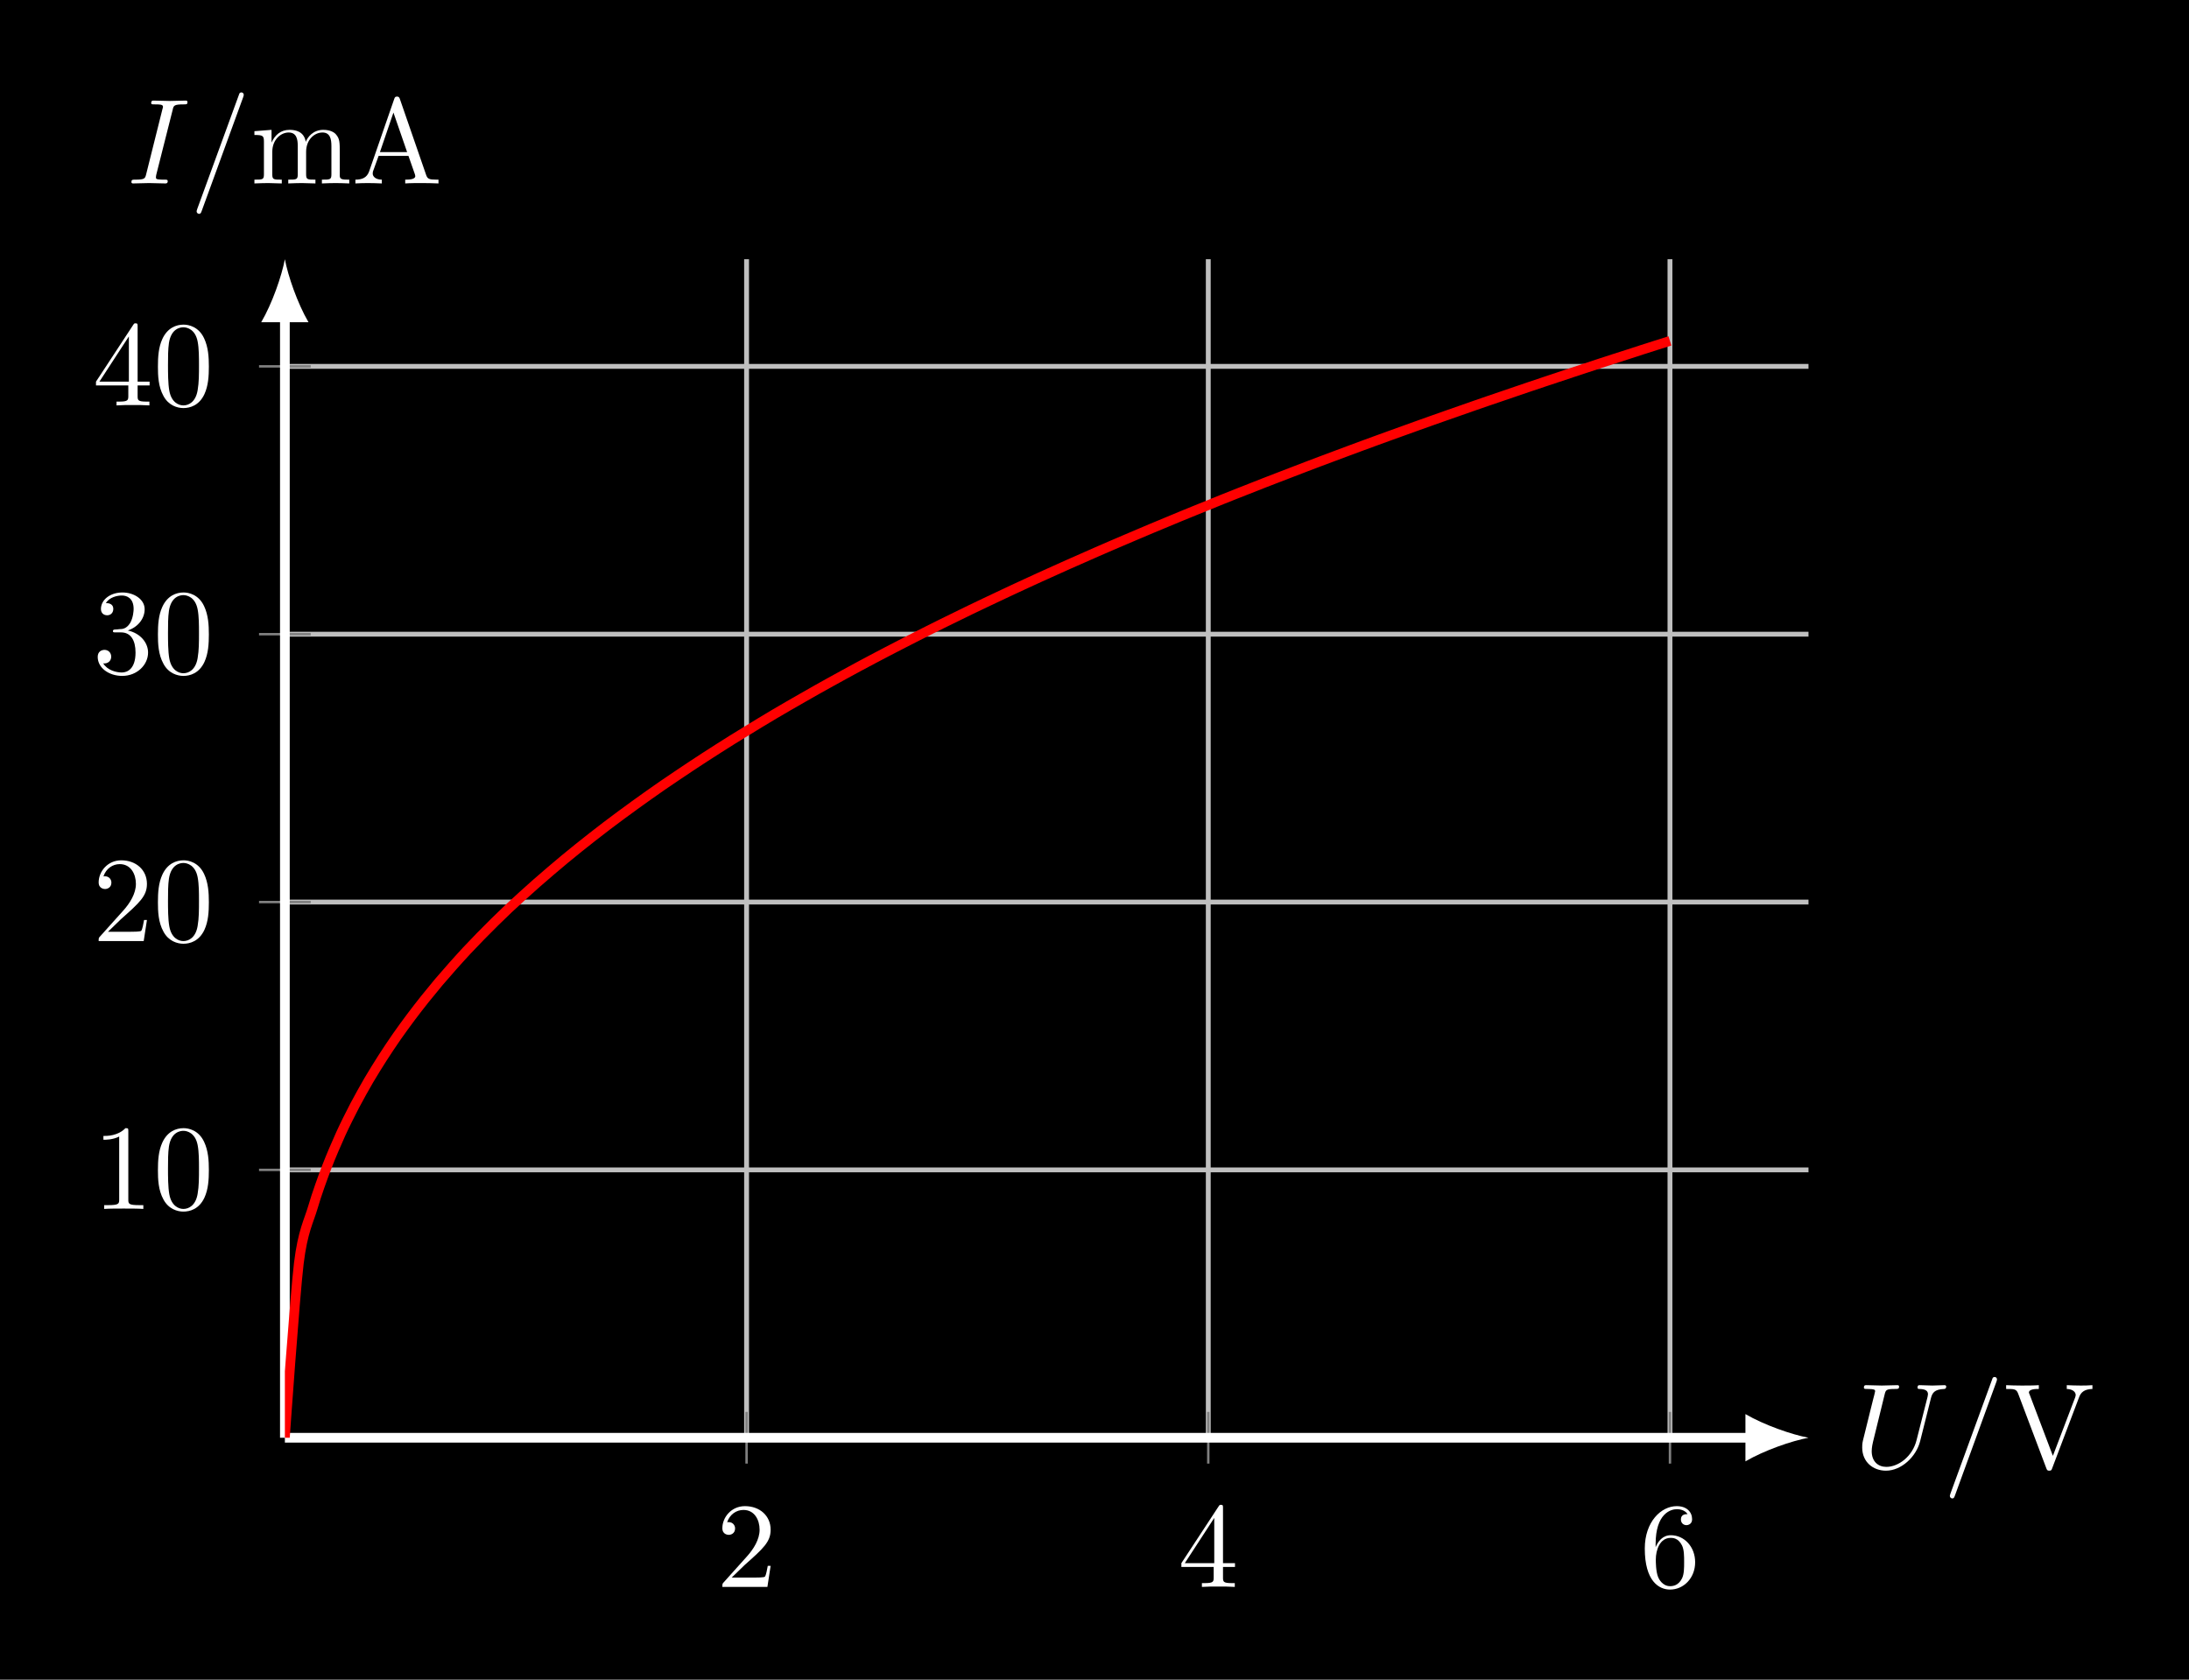
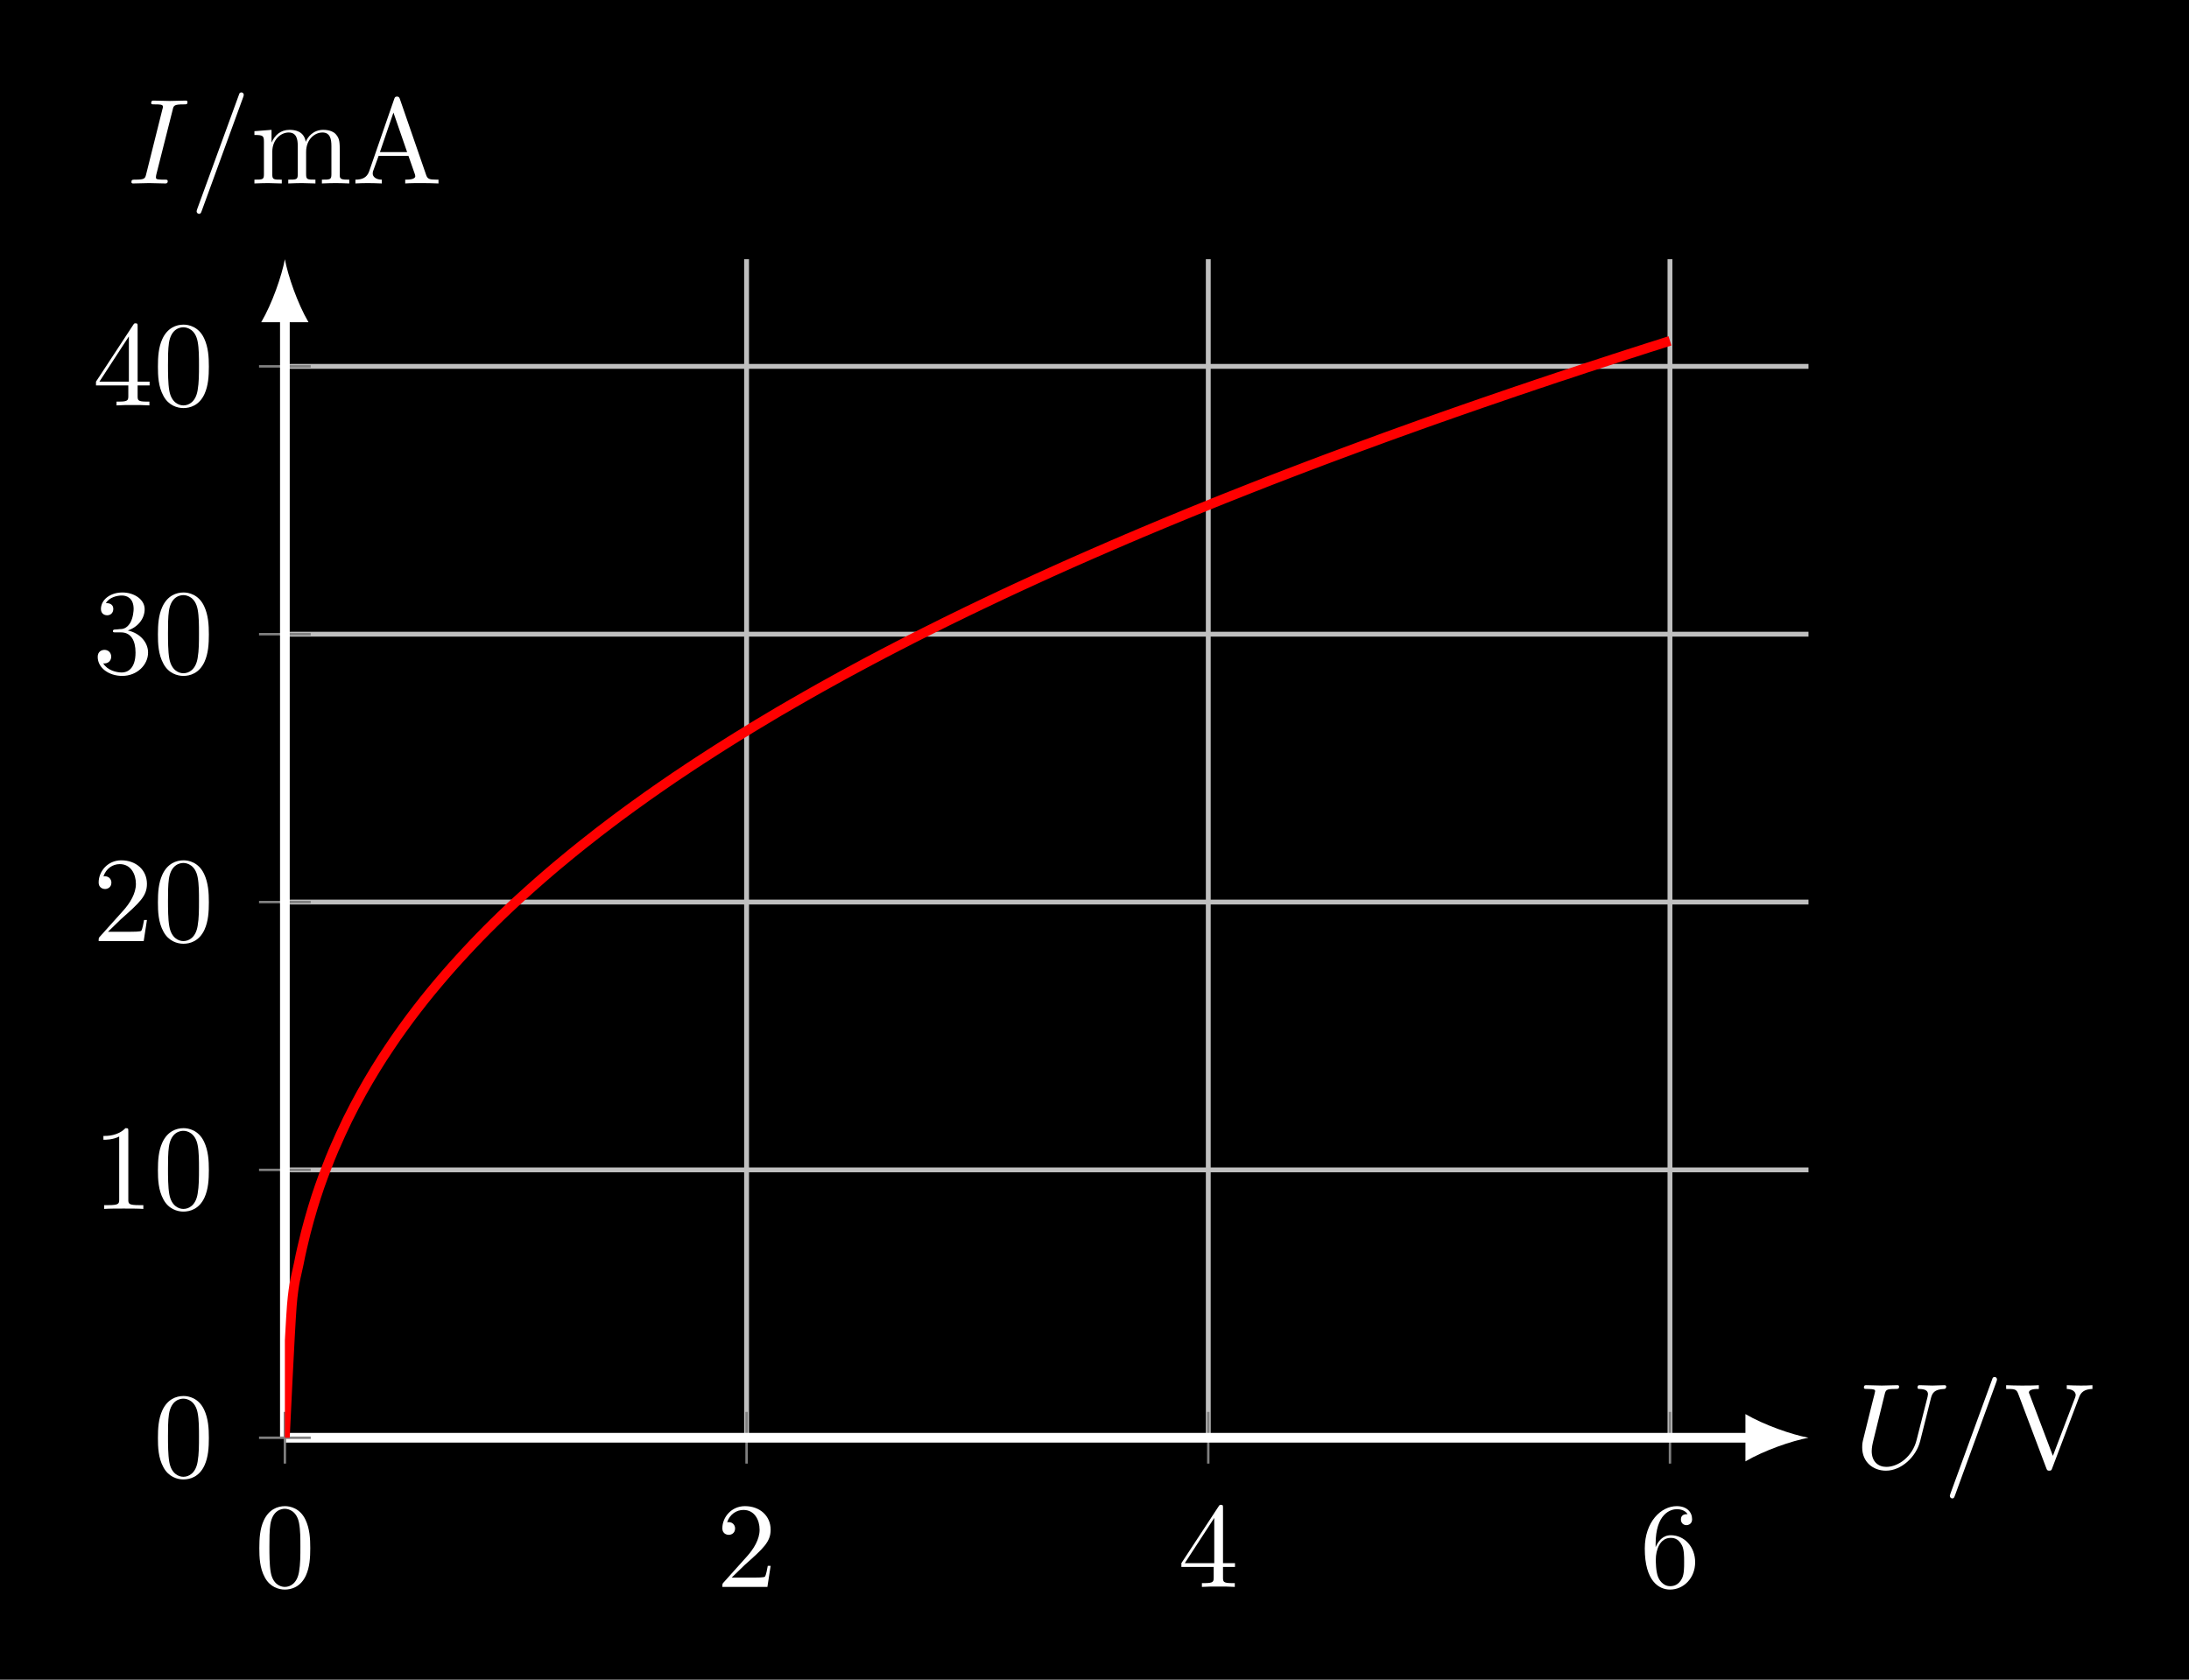
<svg xmlns="http://www.w3.org/2000/svg" xmlns:xlink="http://www.w3.org/1999/xlink" width="179.943pt" height="138.081pt" viewBox="0 0 179.943 138.081" version="1.1">
  <defs>
    <g>
      <symbol overflow="visible" id="glyph0-0">
        <path style="stroke:none;" d="" />
      </symbol>
      <symbol overflow="visible" id="glyph0-1">
        <path style="stroke:none;" d="M 1.266 -0.766 L 2.328 -1.797 C 3.875 -3.172 4.469 -3.703 4.469 -4.703 C 4.469 -5.844 3.578 -6.641 2.359 -6.641 C 1.234 -6.641 0.5 -5.719 0.5 -4.828 C 0.5 -4.281 1 -4.281 1.031 -4.281 C 1.203 -4.281 1.547 -4.391 1.547 -4.812 C 1.547 -5.062 1.359 -5.328 1.016 -5.328 C 0.938 -5.328 0.922 -5.328 0.891 -5.312 C 1.109 -5.969 1.656 -6.328 2.234 -6.328 C 3.141 -6.328 3.562 -5.516 3.562 -4.703 C 3.562 -3.906 3.078 -3.125 2.516 -2.5 L 0.609 -0.375 C 0.5 -0.266 0.5 -0.234 0.5 0 L 4.203 0 L 4.469 -1.734 L 4.234 -1.734 C 4.172 -1.438 4.109 -1 4 -0.844 C 3.938 -0.766 3.281 -0.766 3.062 -0.766 Z M 1.266 -0.766 " />
      </symbol>
      <symbol overflow="visible" id="glyph0-2">
        <path style="stroke:none;" d="M 2.938 -1.641 L 2.938 -0.781 C 2.938 -0.422 2.906 -0.312 2.172 -0.312 L 1.969 -0.312 L 1.969 0 C 2.375 -0.031 2.891 -0.031 3.312 -0.031 C 3.734 -0.031 4.25 -0.031 4.672 0 L 4.672 -0.312 L 4.453 -0.312 C 3.719 -0.312 3.703 -0.422 3.703 -0.781 L 3.703 -1.641 L 4.688 -1.641 L 4.688 -1.953 L 3.703 -1.953 L 3.703 -6.484 C 3.703 -6.688 3.703 -6.75 3.531 -6.75 C 3.453 -6.75 3.422 -6.75 3.344 -6.625 L 0.281 -1.953 L 0.281 -1.641 Z M 2.984 -1.953 L 0.562 -1.953 L 2.984 -5.672 Z M 2.984 -1.953 " />
      </symbol>
      <symbol overflow="visible" id="glyph0-3">
        <path style="stroke:none;" d="M 1.312 -3.266 L 1.312 -3.516 C 1.312 -6.031 2.547 -6.391 3.062 -6.391 C 3.297 -6.391 3.719 -6.328 3.938 -5.984 C 3.781 -5.984 3.391 -5.984 3.391 -5.547 C 3.391 -5.234 3.625 -5.078 3.844 -5.078 C 4 -5.078 4.312 -5.172 4.312 -5.562 C 4.312 -6.156 3.875 -6.641 3.047 -6.641 C 1.766 -6.641 0.422 -5.359 0.422 -3.156 C 0.422 -0.484 1.578 0.219 2.5 0.219 C 3.609 0.219 4.562 -0.719 4.562 -2.031 C 4.562 -3.297 3.672 -4.25 2.562 -4.25 C 1.891 -4.25 1.516 -3.75 1.312 -3.266 Z M 2.5 -0.062 C 1.875 -0.062 1.578 -0.656 1.516 -0.812 C 1.328 -1.281 1.328 -2.078 1.328 -2.25 C 1.328 -3.031 1.656 -4.031 2.547 -4.031 C 2.719 -4.031 3.172 -4.031 3.484 -3.406 C 3.656 -3.047 3.656 -2.531 3.656 -2.047 C 3.656 -1.562 3.656 -1.062 3.484 -0.703 C 3.188 -0.109 2.734 -0.062 2.5 -0.062 Z M 2.5 -0.062 " />
      </symbol>
      <symbol overflow="visible" id="glyph0-4">
        <path style="stroke:none;" d="M 2.938 -6.375 C 2.938 -6.625 2.938 -6.641 2.703 -6.641 C 2.078 -6 1.203 -6 0.891 -6 L 0.891 -5.688 C 1.094 -5.688 1.672 -5.688 2.188 -5.953 L 2.188 -0.781 C 2.188 -0.422 2.156 -0.312 1.266 -0.312 L 0.953 -0.312 L 0.953 0 C 1.297 -0.031 2.156 -0.031 2.562 -0.031 C 2.953 -0.031 3.828 -0.031 4.172 0 L 4.172 -0.312 L 3.859 -0.312 C 2.953 -0.312 2.938 -0.422 2.938 -0.781 Z M 2.938 -6.375 " />
      </symbol>
      <symbol overflow="visible" id="glyph0-5">
        <path style="stroke:none;" d="M 4.578 -3.188 C 4.578 -3.984 4.531 -4.781 4.188 -5.516 C 3.734 -6.484 2.906 -6.641 2.5 -6.641 C 1.891 -6.641 1.172 -6.375 0.75 -5.453 C 0.438 -4.766 0.391 -3.984 0.391 -3.188 C 0.391 -2.438 0.422 -1.547 0.844 -0.781 C 1.266 0.016 2 0.219 2.484 0.219 C 3.016 0.219 3.781 0.016 4.219 -0.938 C 4.531 -1.625 4.578 -2.406 4.578 -3.188 Z M 2.484 0 C 2.094 0 1.5 -0.25 1.328 -1.203 C 1.219 -1.797 1.219 -2.719 1.219 -3.312 C 1.219 -3.953 1.219 -4.609 1.297 -5.141 C 1.484 -6.328 2.234 -6.422 2.484 -6.422 C 2.812 -6.422 3.469 -6.234 3.656 -5.25 C 3.766 -4.688 3.766 -3.938 3.766 -3.312 C 3.766 -2.562 3.766 -1.891 3.656 -1.25 C 3.5 -0.297 2.938 0 2.484 0 Z M 2.484 0 " />
      </symbol>
      <symbol overflow="visible" id="glyph0-6">
        <path style="stroke:none;" d="M 2.891 -3.516 C 3.703 -3.781 4.281 -4.469 4.281 -5.266 C 4.281 -6.078 3.406 -6.641 2.453 -6.641 C 1.453 -6.641 0.688 -6.047 0.688 -5.281 C 0.688 -4.953 0.906 -4.766 1.203 -4.766 C 1.5 -4.766 1.703 -4.984 1.703 -5.281 C 1.703 -5.766 1.234 -5.766 1.094 -5.766 C 1.391 -6.266 2.047 -6.391 2.406 -6.391 C 2.828 -6.391 3.375 -6.172 3.375 -5.281 C 3.375 -5.156 3.344 -4.578 3.094 -4.141 C 2.797 -3.656 2.453 -3.625 2.203 -3.625 C 2.125 -3.609 1.891 -3.594 1.812 -3.594 C 1.734 -3.578 1.672 -3.562 1.672 -3.469 C 1.672 -3.359 1.734 -3.359 1.906 -3.359 L 2.344 -3.359 C 3.156 -3.359 3.531 -2.688 3.531 -1.703 C 3.531 -0.344 2.844 -0.062 2.406 -0.062 C 1.969 -0.062 1.219 -0.234 0.875 -0.812 C 1.219 -0.766 1.531 -0.984 1.531 -1.359 C 1.531 -1.719 1.266 -1.922 0.984 -1.922 C 0.734 -1.922 0.422 -1.781 0.422 -1.344 C 0.422 -0.438 1.344 0.219 2.438 0.219 C 3.656 0.219 4.562 -0.688 4.562 -1.703 C 4.562 -2.516 3.922 -3.297 2.891 -3.516 Z M 2.891 -3.516 " />
      </symbol>
      <symbol overflow="visible" id="glyph0-7">
        <path style="stroke:none;" d="M 6.188 -5.828 C 6.328 -6.203 6.594 -6.484 7.281 -6.5 L 7.281 -6.812 C 6.969 -6.781 6.562 -6.781 6.312 -6.781 C 6.016 -6.781 5.438 -6.797 5.172 -6.812 L 5.172 -6.5 C 5.688 -6.484 5.906 -6.234 5.906 -6 C 5.906 -5.922 5.875 -5.859 5.859 -5.797 L 4.031 -1 L 2.125 -6.031 C 2.062 -6.172 2.062 -6.188 2.062 -6.203 C 2.062 -6.5 2.625 -6.5 2.875 -6.5 L 2.875 -6.812 C 2.516 -6.781 1.828 -6.781 1.453 -6.781 C 0.984 -6.781 0.547 -6.797 0.188 -6.812 L 0.188 -6.5 C 0.844 -6.5 1.031 -6.5 1.172 -6.125 L 3.484 0 C 3.547 0.188 3.594 0.219 3.734 0.219 C 3.891 0.219 3.922 0.172 3.969 0.031 Z M 6.188 -5.828 " />
      </symbol>
      <symbol overflow="visible" id="glyph0-8">
        <path style="stroke:none;" d="M 1.094 -3.422 L 1.094 -0.75 C 1.094 -0.312 0.984 -0.312 0.312 -0.312 L 0.312 0 C 0.672 -0.016 1.172 -0.031 1.453 -0.031 C 1.703 -0.031 2.219 -0.016 2.562 0 L 2.562 -0.312 C 1.891 -0.312 1.781 -0.312 1.781 -0.75 L 1.781 -2.594 C 1.781 -3.625 2.5 -4.188 3.125 -4.188 C 3.766 -4.188 3.875 -3.656 3.875 -3.078 L 3.875 -0.75 C 3.875 -0.312 3.766 -0.312 3.094 -0.312 L 3.094 0 C 3.438 -0.016 3.953 -0.031 4.219 -0.031 C 4.469 -0.031 5 -0.016 5.328 0 L 5.328 -0.312 C 4.672 -0.312 4.562 -0.312 4.562 -0.75 L 4.562 -2.594 C 4.562 -3.625 5.266 -4.188 5.906 -4.188 C 6.531 -4.188 6.641 -3.656 6.641 -3.078 L 6.641 -0.75 C 6.641 -0.312 6.531 -0.312 5.859 -0.312 L 5.859 0 C 6.203 -0.016 6.719 -0.031 6.984 -0.031 C 7.25 -0.031 7.766 -0.016 8.109 0 L 8.109 -0.312 C 7.594 -0.312 7.344 -0.312 7.328 -0.609 L 7.328 -2.516 C 7.328 -3.375 7.328 -3.672 7.016 -4.031 C 6.875 -4.203 6.547 -4.406 5.969 -4.406 C 5.141 -4.406 4.688 -3.812 4.531 -3.422 C 4.391 -4.297 3.656 -4.406 3.203 -4.406 C 2.469 -4.406 2 -3.984 1.719 -3.359 L 1.719 -4.406 L 0.312 -4.297 L 0.312 -3.984 C 1.016 -3.984 1.094 -3.922 1.094 -3.422 Z M 1.094 -3.422 " />
      </symbol>
      <symbol overflow="visible" id="glyph0-9">
        <path style="stroke:none;" d="M 3.969 -6.938 C 3.922 -7.062 3.891 -7.141 3.734 -7.141 C 3.578 -7.141 3.547 -7.078 3.5 -6.938 L 1.438 -0.984 C 1.25 -0.469 0.859 -0.312 0.312 -0.312 L 0.312 0 C 0.547 -0.016 0.984 -0.031 1.328 -0.031 C 1.641 -0.031 2.156 -0.016 2.484 0 L 2.484 -0.312 C 1.984 -0.312 1.734 -0.562 1.734 -0.812 C 1.734 -0.844 1.75 -0.953 1.75 -0.969 L 2.219 -2.266 L 4.672 -2.266 L 5.203 -0.75 C 5.219 -0.703 5.234 -0.641 5.234 -0.609 C 5.234 -0.312 4.672 -0.312 4.406 -0.312 L 4.406 0 C 4.766 -0.031 5.469 -0.031 5.844 -0.031 C 6.266 -0.031 6.734 -0.016 7.141 0 L 7.141 -0.312 L 6.969 -0.312 C 6.375 -0.312 6.234 -0.375 6.125 -0.703 Z M 3.438 -5.828 L 4.562 -2.578 L 2.328 -2.578 Z M 3.438 -5.828 " />
      </symbol>
      <symbol overflow="visible" id="glyph1-0">
        <path style="stroke:none;" d="" />
      </symbol>
      <symbol overflow="visible" id="glyph1-1">
        <path style="stroke:none;" d="M 6.328 -5.766 C 6.438 -6.172 6.609 -6.469 7.406 -6.5 C 7.453 -6.5 7.578 -6.516 7.578 -6.703 C 7.578 -6.703 7.578 -6.812 7.453 -6.812 C 7.125 -6.812 6.766 -6.781 6.438 -6.781 C 6.094 -6.781 5.719 -6.812 5.391 -6.812 C 5.328 -6.812 5.219 -6.812 5.219 -6.609 C 5.219 -6.5 5.312 -6.5 5.391 -6.5 C 5.969 -6.484 6.078 -6.281 6.078 -6.062 C 6.078 -6.031 6.047 -5.875 6.047 -5.859 L 5.141 -2.297 C 4.812 -0.953 3.656 -0.094 2.656 -0.094 C 1.984 -0.094 1.453 -0.531 1.453 -1.391 C 1.453 -1.406 1.453 -1.719 1.562 -2.156 L 2.516 -6.047 C 2.609 -6.406 2.625 -6.5 3.359 -6.5 C 3.625 -6.5 3.703 -6.5 3.703 -6.703 C 3.703 -6.812 3.594 -6.812 3.562 -6.812 C 3.281 -6.812 2.562 -6.781 2.281 -6.781 C 2 -6.781 1.281 -6.812 1 -6.812 C 0.922 -6.812 0.812 -6.812 0.812 -6.609 C 0.812 -6.5 0.891 -6.5 1.094 -6.5 C 1.109 -6.5 1.297 -6.5 1.469 -6.484 C 1.641 -6.453 1.734 -6.453 1.734 -6.312 C 1.734 -6.266 1.625 -5.844 1.562 -5.609 L 1.344 -4.734 C 1.25 -4.344 0.781 -2.469 0.734 -2.266 C 0.672 -2 0.672 -1.844 0.672 -1.688 C 0.672 -0.484 1.578 0.219 2.625 0.219 C 3.875 0.219 5.109 -0.906 5.438 -2.219 Z M 6.328 -5.766 " />
      </symbol>
      <symbol overflow="visible" id="glyph1-2">
        <path style="stroke:none;" d="M 4.375 -7.094 C 4.422 -7.234 4.422 -7.266 4.422 -7.281 C 4.422 -7.391 4.344 -7.484 4.234 -7.484 C 4.156 -7.484 4.094 -7.453 4.062 -7.391 L 0.594 2.109 C 0.547 2.25 0.547 2.281 0.547 2.297 C 0.547 2.406 0.641 2.5 0.75 2.5 C 0.875 2.5 0.906 2.422 0.969 2.25 Z M 4.375 -7.094 " />
      </symbol>
      <symbol overflow="visible" id="glyph1-3">
        <path style="stroke:none;" d="M 3.734 -6.047 C 3.812 -6.406 3.844 -6.5 4.641 -6.5 C 4.875 -6.5 4.953 -6.5 4.953 -6.688 C 4.953 -6.812 4.844 -6.812 4.812 -6.812 C 4.516 -6.812 3.781 -6.781 3.484 -6.781 C 3.188 -6.781 2.469 -6.812 2.156 -6.812 C 2.094 -6.812 1.969 -6.812 1.969 -6.609 C 1.969 -6.5 2.047 -6.5 2.25 -6.5 C 2.656 -6.5 2.938 -6.5 2.938 -6.312 C 2.938 -6.266 2.938 -6.234 2.906 -6.156 L 1.562 -0.781 C 1.469 -0.406 1.453 -0.312 0.656 -0.312 C 0.422 -0.312 0.344 -0.312 0.344 -0.109 C 0.344 0 0.453 0 0.484 0 C 0.781 0 1.5 -0.031 1.797 -0.031 C 2.094 -0.031 2.828 0 3.125 0 C 3.203 0 3.328 0 3.328 -0.188 C 3.328 -0.312 3.25 -0.312 3.031 -0.312 C 2.844 -0.312 2.797 -0.312 2.609 -0.328 C 2.391 -0.344 2.359 -0.391 2.359 -0.5 C 2.359 -0.578 2.375 -0.656 2.391 -0.734 Z M 3.734 -6.047 " />
      </symbol>
    </g>
    <clipPath id="clip1">
      <path d="M 0 0 L 179.941 0 L 179.941 138.082 L 0 138.082 Z M 0 0 " />
    </clipPath>
    <clipPath id="clip2">
      <path d="M 23.418 21.312 L 148.664 21.312 L 148.664 118.207 L 23.418 118.207 Z M 23.418 21.312 " />
    </clipPath>
  </defs>
  <g id="surface1">
    <g clip-path="url(#clip1)" clip-rule="nonzero">
      <path style=" stroke:none;fill-rule:nonzero;fill:rgb(0%,0%,0%);fill-opacity:1;" d="M 0 138.082 L 0 0 L 179.945 0 L 179.945 138.082 Z M 0 138.082 " />
      <path style=" stroke:none;fill-rule:nonzero;fill:rgb(0%,0%,0%);fill-opacity:1;" d="M 0 138.082 L 0 0 L 179.945 0 L 179.945 138.082 Z M 0 138.082 " />
    </g>
    <path style="fill:none;stroke-width:0.399;stroke-linecap:butt;stroke-linejoin:miter;stroke:rgb(75%,75%,75%);stroke-opacity:1;stroke-miterlimit:10;" d="M 37.954 -0.001 L 37.954 96.894 M 75.907 -0.001 L 75.907 96.894 M 113.86 -0.001 L 113.86 96.894 " transform="matrix(1,0,0,-1,23.417,118.206)" />
    <path style="fill:none;stroke-width:0.399;stroke-linecap:butt;stroke-linejoin:miter;stroke:rgb(75%,75%,75%);stroke-opacity:1;stroke-miterlimit:10;" d="M 0.001 22.022 L 125.247 22.022 M 0.001 44.042 L 125.247 44.042 M 0.001 66.065 L 125.247 66.065 M 0.001 88.085 L 125.247 88.085 " transform="matrix(1,0,0,-1,23.417,118.206)" />
    <path style="fill:none;stroke-width:0.199;stroke-linecap:butt;stroke-linejoin:miter;stroke:rgb(50%,50%,50%);stroke-opacity:1;stroke-miterlimit:10;" d="M 37.954 -2.126 L 37.954 2.124 M 75.907 -2.126 L 75.907 2.124 M 113.86 -2.126 L 113.86 2.124 " transform="matrix(1,0,0,-1,23.417,118.206)" />
    <path style="fill:none;stroke-width:0.199;stroke-linecap:butt;stroke-linejoin:miter;stroke:rgb(50%,50%,50%);stroke-opacity:1;stroke-miterlimit:10;" d="M -2.124 22.022 L 2.126 22.022 M -2.124 44.042 L 2.126 44.042 M -2.124 66.065 L 2.126 66.065 M -2.124 88.085 L 2.126 88.085 " transform="matrix(1,0,0,-1,23.417,118.206)" />
    <path style="fill:none;stroke-width:0.797;stroke-linecap:butt;stroke-linejoin:miter;stroke:rgb(100%,100%,100%);stroke-opacity:1;stroke-miterlimit:10;" d="M 0.001 -0.001 L 120.583 -0.001 " transform="matrix(1,0,0,-1,23.417,118.206)" />
    <path style=" stroke:none;fill-rule:nonzero;fill:rgb(100%,100%,100%);fill-opacity:1;" d="M 148.664 118.207 C 147.281 117.945 145.035 117.168 143.48 116.262 L 143.48 120.148 C 145.035 119.242 147.281 118.465 148.664 118.207 " />
    <path style="fill:none;stroke-width:0.797;stroke-linecap:butt;stroke-linejoin:miter;stroke:rgb(100%,100%,100%);stroke-opacity:1;stroke-miterlimit:10;" d="M 0.001 -0.001 L 0.001 92.233 " transform="matrix(1,0,0,-1,23.417,118.206)" />
    <path style=" stroke:none;fill-rule:nonzero;fill:rgb(100%,100%,100%);fill-opacity:1;" d="M 23.418 21.312 C 23.156 22.691 22.383 24.938 21.473 26.492 L 25.359 26.492 C 24.453 24.938 23.676 22.691 23.418 21.312 " />
    <g style="fill:rgb(100%,100%,100%);fill-opacity:1;">
      <use xlink:href="#glyph0-1" x="58.88" y="130.471" />
    </g>
    <g style="fill:rgb(100%,100%,100%);fill-opacity:1;">
      <use xlink:href="#glyph0-2" x="96.832" y="130.471" />
    </g>
    <g style="fill:rgb(100%,100%,100%);fill-opacity:1;">
      <use xlink:href="#glyph0-3" x="134.785" y="130.471" />
    </g>
    <g style="fill:rgb(100%,100%,100%);fill-opacity:1;">
      <use xlink:href="#glyph0-4" x="7.61" y="99.395" />
      <use xlink:href="#glyph0-5" x="12.591" y="99.395" />
    </g>
    <g style="fill:rgb(100%,100%,100%);fill-opacity:1;">
      <use xlink:href="#glyph0-1" x="7.61" y="77.373" />
      <use xlink:href="#glyph0-5" x="12.591" y="77.373" />
    </g>
    <g style="fill:rgb(100%,100%,100%);fill-opacity:1;">
      <use xlink:href="#glyph0-6" x="7.61" y="55.352" />
      <use xlink:href="#glyph0-5" x="12.591" y="55.352" />
    </g>
    <g style="fill:rgb(100%,100%,100%);fill-opacity:1;">
      <use xlink:href="#glyph0-2" x="7.61" y="33.331" />
      <use xlink:href="#glyph0-5" x="12.591" y="33.331" />
    </g>
+     <path style="fill:none;stroke-width:0.199;stroke-linecap:butt;stroke-linejoin:miter;stroke:rgb(50%,50%,50%);stroke-opacity:1;stroke-miterlimit:10;" d="M 0.001 -2.126 L 0.001 2.124 " transform="matrix(1,0,0,-1,23.417,118.206)" />
+     <g style="fill:rgb(100%,100%,100%);fill-opacity:1;">
+       <use xlink:href="#glyph0-5" x="20.927" y="130.471" />
+     </g>
+     <path style="fill:none;stroke-width:0.199;stroke-linecap:butt;stroke-linejoin:miter;stroke:rgb(50%,50%,50%);stroke-opacity:1;stroke-miterlimit:10;" d="M -2.124 -0.001 L 2.126 -0.001 " transform="matrix(1,0,0,-1,23.417,118.206)" />
+     <g style="fill:rgb(100%,100%,100%);fill-opacity:1;">
+       <use xlink:href="#glyph0-5" x="12.591" y="121.416" />
+     </g>
    <g clip-path="url(#clip2)" clip-rule="nonzero">
-       <path style="fill:none;stroke-width:0.797;stroke-linecap:butt;stroke-linejoin:miter;stroke:rgb(100%,0%,0%);stroke-opacity:1;stroke-miterlimit:10;" d="M 0.001 -0.001 C 0.001 -0.001 0.829 11.726 1.149 14.351 C 1.47 16.979 1.981 17.839 2.302 18.94 C 2.618 20.038 3.13 21.433 3.45 22.272 C 3.771 23.112 4.282 24.292 4.599 24.991 C 4.919 25.694 5.431 26.714 5.751 27.327 C 6.071 27.936 6.583 28.847 6.899 29.393 C 7.22 29.94 7.731 30.761 8.052 31.261 C 8.368 31.757 8.88 32.519 9.2 32.979 C 9.521 33.436 10.032 34.144 10.353 34.569 C 10.669 34.995 11.181 35.651 11.501 36.054 C 11.821 36.452 12.333 37.077 12.649 37.456 C 12.97 37.831 13.481 38.421 13.802 38.78 C 14.118 39.14 14.634 39.702 14.95 40.046 C 15.271 40.386 15.782 40.921 16.103 41.249 C 16.419 41.573 16.931 42.089 17.251 42.401 C 17.571 42.714 18.083 43.21 18.399 43.511 C 18.72 43.811 19.231 44.28 19.552 44.573 C 19.872 44.862 20.384 45.319 20.7 45.601 C 21.02 45.882 21.532 46.327 21.853 46.597 C 22.169 46.87 22.681 47.3 23.001 47.565 C 23.321 47.827 23.833 48.245 24.153 48.503 C 24.47 48.757 24.981 49.163 25.302 49.413 C 25.622 49.663 26.134 50.058 26.45 50.3 C 26.77 50.542 27.282 50.925 27.603 51.163 C 27.923 51.397 28.435 51.772 28.751 52.003 C 29.071 52.237 29.583 52.601 29.903 52.827 C 30.22 53.054 30.731 53.409 31.052 53.632 C 31.372 53.851 31.884 54.198 32.204 54.413 C 32.52 54.632 33.032 54.972 33.353 55.183 C 33.673 55.394 34.185 55.729 34.501 55.936 C 34.821 56.144 35.333 56.472 35.653 56.675 C 35.97 56.878 36.481 57.202 36.802 57.401 C 37.122 57.601 37.634 57.913 37.954 58.108 C 38.27 58.304 38.782 58.62 39.103 58.811 C 39.423 59.003 39.935 59.308 40.251 59.499 C 40.571 59.686 41.083 59.983 41.403 60.171 C 41.724 60.354 42.235 60.651 42.552 60.831 C 42.872 61.015 43.384 61.308 43.704 61.487 C 44.02 61.667 44.532 61.952 44.853 62.128 C 45.173 62.308 45.685 62.585 46.005 62.761 C 46.321 62.933 46.833 63.214 47.153 63.386 C 47.474 63.554 47.985 63.831 48.302 63.999 C 48.622 64.167 49.134 64.436 49.454 64.604 C 49.77 64.769 50.286 65.034 50.603 65.198 C 50.923 65.362 51.435 65.624 51.755 65.788 C 52.071 65.948 52.583 66.21 52.903 66.37 C 53.224 66.53 53.735 66.784 54.052 66.944 C 54.372 67.101 54.884 67.351 55.204 67.507 C 55.524 67.663 56.036 67.913 56.353 68.069 C 56.673 68.222 57.185 68.468 57.505 68.62 C 57.821 68.772 58.333 69.015 58.653 69.163 C 58.974 69.315 59.485 69.558 59.806 69.706 C 60.122 69.854 60.634 70.089 60.954 70.237 C 61.274 70.382 61.786 70.62 62.103 70.765 C 62.423 70.909 62.935 71.14 63.255 71.284 C 63.575 71.429 64.087 71.659 64.403 71.8 C 64.724 71.94 65.235 72.167 65.556 72.308 C 65.872 72.448 66.384 72.675 66.704 72.815 C 67.024 72.956 67.536 73.179 67.856 73.315 C 68.173 73.452 68.685 73.671 69.005 73.808 C 69.325 73.944 69.837 74.159 70.153 74.296 C 70.474 74.429 70.985 74.647 71.306 74.784 C 71.622 74.917 72.134 75.128 72.454 75.261 C 72.774 75.394 73.286 75.608 73.606 75.741 C 73.923 75.87 74.435 76.081 74.755 76.21 C 75.075 76.339 75.587 76.546 75.903 76.675 C 76.224 76.804 76.735 77.015 77.056 77.144 C 77.376 77.272 77.888 77.472 78.204 77.601 C 78.524 77.726 79.036 77.929 79.356 78.054 C 79.673 78.183 80.185 78.382 80.505 78.507 C 80.825 78.628 81.337 78.827 81.657 78.952 C 81.974 79.077 82.485 79.272 82.806 79.394 C 83.126 79.519 83.638 79.714 83.954 79.835 C 84.274 79.956 84.786 80.151 85.106 80.272 C 85.423 80.394 85.938 80.585 86.255 80.702 C 86.575 80.823 87.087 81.011 87.407 81.132 C 87.724 81.249 88.235 81.44 88.556 81.558 C 88.876 81.675 89.388 81.862 89.704 81.979 C 90.024 82.097 90.536 82.28 90.856 82.397 C 91.177 82.515 91.688 82.698 92.005 82.811 C 92.325 82.929 92.837 83.108 93.157 83.226 C 93.474 83.339 93.985 83.522 94.306 83.636 C 94.626 83.749 95.138 83.929 95.458 84.042 C 95.774 84.155 96.286 84.335 96.606 84.444 C 96.927 84.558 97.438 84.733 97.755 84.847 C 98.075 84.956 98.587 85.136 98.907 85.245 C 99.228 85.354 99.739 85.53 100.056 85.636 C 100.376 85.745 100.888 85.921 101.208 86.03 C 101.524 86.14 102.036 86.311 102.356 86.421 C 102.677 86.526 103.188 86.702 103.509 86.808 C 103.825 86.913 104.337 87.085 104.657 87.19 C 104.978 87.3 105.489 87.468 105.806 87.573 C 106.126 87.679 106.638 87.847 106.958 87.952 C 107.274 88.058 107.786 88.226 108.106 88.331 C 108.427 88.436 108.938 88.604 109.259 88.706 C 109.575 88.811 110.087 88.972 110.407 89.073 C 110.728 89.179 111.239 89.343 111.556 89.448 C 111.876 89.55 112.388 89.714 112.708 89.815 C 113.028 89.917 113.856 90.179 113.856 90.179 " transform="matrix(1,0,0,-1,23.417,118.206)" />
+       <path style="fill:none;stroke-width:0.797;stroke-linecap:butt;stroke-linejoin:miter;stroke:rgb(100%,0%,0%);stroke-opacity:1;stroke-miterlimit:10;" d="M 0.001 -0.001 C 0.001 -0.001 0.415 8.866 0.571 10.854 C 0.731 12.843 0.985 13.491 1.145 14.319 C 1.302 15.151 1.56 16.21 1.716 16.847 C 1.876 17.483 2.13 18.374 2.29 18.905 C 2.446 19.433 2.7 20.206 2.86 20.667 C 3.021 21.128 3.274 21.815 3.435 22.229 C 3.591 22.643 3.845 23.268 4.005 23.643 C 4.165 24.018 4.419 24.593 4.579 24.936 C 4.735 25.284 4.989 25.823 5.149 26.147 C 5.31 26.468 5.563 26.964 5.72 27.268 C 5.88 27.573 6.134 28.046 6.294 28.331 C 6.454 28.616 6.708 29.058 6.864 29.331 C 7.024 29.601 7.278 30.026 7.438 30.288 C 7.599 30.546 7.853 30.952 8.009 31.198 C 8.169 31.444 8.423 31.835 8.583 32.069 C 8.739 32.308 8.997 32.679 9.153 32.909 C 9.313 33.136 9.567 33.499 9.728 33.718 C 9.884 33.94 10.142 34.284 10.298 34.499 C 10.458 34.71 10.712 35.046 10.872 35.253 C 11.028 35.456 11.286 35.784 11.442 35.983 C 11.603 36.183 11.856 36.499 12.017 36.694 C 12.173 36.886 12.431 37.19 12.587 37.378 C 12.747 37.569 13.001 37.866 13.161 38.05 C 13.317 38.233 13.571 38.522 13.731 38.702 C 13.892 38.882 14.146 39.163 14.306 39.339 C 14.462 39.515 14.716 39.792 14.876 39.96 C 15.036 40.132 15.29 40.405 15.45 40.573 C 15.606 40.741 15.86 41.007 16.02 41.167 C 16.181 41.331 16.435 41.589 16.591 41.749 C 16.751 41.909 17.005 42.163 17.165 42.319 C 17.325 42.476 17.579 42.726 17.735 42.878 C 17.895 43.03 18.149 43.272 18.31 43.425 C 18.47 43.573 18.724 43.815 18.88 43.96 C 19.04 44.108 19.294 44.339 19.454 44.483 C 19.61 44.628 19.868 44.858 20.024 44.999 C 20.185 45.144 20.438 45.37 20.599 45.511 C 20.755 45.651 21.013 45.874 21.169 46.011 C 21.329 46.151 21.583 46.37 21.743 46.507 C 21.899 46.64 22.157 46.858 22.313 46.991 C 22.474 47.124 22.728 47.335 22.888 47.468 C 23.044 47.601 23.298 47.811 23.458 47.94 C 23.618 48.069 23.872 48.276 24.032 48.405 C 24.188 48.534 24.442 48.737 24.603 48.862 C 24.763 48.987 25.017 49.186 25.177 49.311 C 25.333 49.436 25.587 49.636 25.747 49.761 C 25.907 49.882 26.161 50.077 26.321 50.198 C 26.478 50.319 26.731 50.511 26.892 50.632 C 27.052 50.753 27.306 50.944 27.462 51.061 C 27.622 51.179 27.876 51.366 28.036 51.483 C 28.196 51.601 28.45 51.784 28.606 51.901 C 28.767 52.015 29.02 52.198 29.181 52.311 C 29.341 52.429 29.595 52.608 29.751 52.722 C 29.911 52.835 30.165 53.015 30.325 53.124 C 30.481 53.233 30.739 53.413 30.895 53.522 C 31.056 53.632 31.31 53.808 31.47 53.917 C 31.626 54.026 31.884 54.202 32.04 54.308 C 32.2 54.417 32.454 54.585 32.614 54.69 C 32.77 54.8 33.028 54.968 33.185 55.073 C 33.345 55.179 33.599 55.347 33.759 55.452 C 33.915 55.554 34.169 55.722 34.329 55.823 C 34.489 55.929 34.743 56.093 34.903 56.194 C 35.06 56.296 35.313 56.46 35.474 56.561 C 35.634 56.663 35.888 56.823 36.048 56.925 C 36.204 57.026 36.458 57.186 36.618 57.284 C 36.778 57.382 37.032 57.542 37.188 57.64 C 37.349 57.737 37.603 57.894 37.763 57.991 C 37.923 58.089 38.177 58.249 38.333 58.347 C 38.493 58.444 38.747 58.597 38.907 58.694 C 39.067 58.788 39.321 58.94 39.478 59.034 C 39.638 59.132 39.892 59.28 40.052 59.378 C 40.212 59.472 40.466 59.624 40.622 59.718 C 40.782 59.808 41.036 59.956 41.196 60.05 C 41.353 60.144 41.61 60.292 41.767 60.382 C 41.927 60.476 42.181 60.62 42.341 60.71 C 42.497 60.804 42.755 60.948 42.911 61.038 C 43.071 61.128 43.325 61.272 43.485 61.362 C 43.642 61.452 43.899 61.597 44.056 61.686 C 44.216 61.776 44.47 61.917 44.63 62.003 C 44.786 62.093 45.04 62.233 45.2 62.319 C 45.36 62.409 45.614 62.546 45.774 62.636 C 45.931 62.722 46.185 62.862 46.345 62.948 C 46.505 63.034 46.759 63.171 46.919 63.257 C 47.075 63.343 47.329 63.479 47.489 63.565 C 47.649 63.651 47.903 63.784 48.06 63.87 C 48.22 63.952 48.474 64.089 48.634 64.171 C 48.794 64.257 49.048 64.39 49.204 64.476 C 49.364 64.558 49.618 64.69 49.778 64.772 C 49.938 64.854 50.192 64.987 50.349 65.069 C 50.509 65.151 50.763 65.28 50.923 65.362 C 51.079 65.444 51.337 65.577 51.493 65.659 C 51.653 65.737 51.907 65.866 52.067 65.948 C 52.224 66.026 52.481 66.159 52.638 66.237 C 52.798 66.315 53.052 66.444 53.212 66.522 C 53.368 66.601 53.626 66.729 53.782 66.808 C 53.942 66.89 54.196 67.015 54.356 67.093 C 54.513 67.171 54.77 67.296 54.927 67.374 C 55.087 67.452 55.341 67.573 55.501 67.651 C 55.657 67.729 55.911 67.854 56.071 67.933 C 56.231 68.007 56.485 68.132 56.645 68.206 C 56.802 68.284 57.056 68.405 57.216 68.483 C 57.376 68.558 57.63 68.679 57.79 68.753 C 57.946 68.827 58.2 68.952 58.36 69.026 C 58.52 69.101 58.774 69.222 58.931 69.296 C 59.091 69.37 59.345 69.491 59.505 69.565 C 59.665 69.64 59.919 69.757 60.075 69.831 C 60.235 69.905 60.489 70.026 60.649 70.097 C 60.81 70.171 61.063 70.288 61.22 70.358 C 61.38 70.433 61.634 70.55 61.794 70.624 C 61.95 70.694 62.208 70.811 62.364 70.882 C 62.524 70.956 62.778 71.073 62.938 71.144 C 63.095 71.214 63.353 71.327 63.509 71.401 C 63.669 71.472 63.923 71.589 64.083 71.659 C 64.239 71.729 64.497 71.843 64.653 71.913 C 64.813 71.983 65.067 72.097 65.228 72.167 C 65.384 72.237 65.638 72.347 65.798 72.417 C 65.958 72.487 66.212 72.601 66.372 72.671 C 66.528 72.737 66.782 72.851 66.942 72.917 C 67.103 72.987 67.356 73.101 67.517 73.167 C 67.673 73.237 67.927 73.347 68.087 73.417 C 68.247 73.483 68.501 73.593 68.661 73.659 C 68.817 73.729 69.071 73.839 69.231 73.909 C 69.392 73.976 69.645 74.081 69.802 74.147 C 69.962 74.214 70.216 74.323 70.376 74.394 C 70.536 74.46 70.79 74.565 70.946 74.632 C 71.106 74.698 71.36 74.808 71.52 74.874 C 71.681 74.94 71.935 75.046 72.091 75.112 C 72.251 75.175 72.505 75.284 72.665 75.351 C 72.821 75.417 73.079 75.519 73.235 75.585 C 73.395 75.651 73.649 75.757 73.81 75.823 C 73.966 75.89 74.224 75.991 74.38 76.058 C 74.54 76.12 74.794 76.229 74.954 76.292 C 75.11 76.358 75.368 76.456 75.524 76.522 C 75.685 76.585 75.938 76.694 76.099 76.757 C 76.255 76.823 76.509 76.925 76.669 76.987 C 76.829 77.05 77.083 77.155 77.243 77.218 C 77.399 77.28 77.653 77.382 77.813 77.444 C 77.974 77.507 78.228 77.608 78.388 77.671 C 78.544 77.733 78.798 77.835 78.958 77.897 C 79.118 77.96 79.372 78.061 79.528 78.124 C 79.688 78.186 79.942 78.284 80.103 78.347 C 80.263 78.409 80.517 78.511 80.673 78.573 C 80.833 78.632 81.087 78.733 81.247 78.796 C 81.407 78.854 81.661 78.952 81.817 79.015 C 81.978 79.077 82.231 79.175 82.392 79.237 C 82.548 79.296 82.806 79.394 82.962 79.456 C 83.122 79.515 83.376 79.612 83.536 79.675 C 83.692 79.733 83.95 79.835 84.106 79.894 C 84.267 79.952 84.52 80.05 84.681 80.108 C 84.837 80.167 85.095 80.265 85.251 80.327 C 85.411 80.386 85.665 80.479 85.825 80.542 C 85.981 80.601 86.239 80.694 86.395 80.753 C 86.556 80.815 86.81 80.909 86.97 80.968 C 87.126 81.026 87.38 81.12 87.54 81.179 C 87.7 81.241 87.954 81.335 88.114 81.394 C 88.27 81.452 88.524 81.546 88.685 81.604 C 88.845 81.663 89.099 81.757 89.259 81.811 C 89.415 81.87 89.669 81.964 89.829 82.022 C 89.989 82.081 90.243 82.175 90.399 82.233 C 90.56 82.292 90.813 82.382 90.974 82.44 C 91.134 82.499 91.388 82.589 91.544 82.647 C 91.704 82.706 91.958 82.796 92.118 82.851 C 92.278 82.909 92.532 83.003 92.688 83.058 C 92.849 83.116 93.103 83.206 93.263 83.265 C 93.419 83.319 93.677 83.409 93.833 83.468 C 93.993 83.522 94.247 83.612 94.407 83.671 C 94.563 83.726 94.821 83.815 94.978 83.874 C 95.138 83.929 95.392 84.019 95.552 84.073 C 95.708 84.132 95.966 84.222 96.122 84.276 C 96.282 84.331 96.536 84.421 96.696 84.476 C 96.853 84.53 97.11 84.62 97.267 84.675 C 97.427 84.729 97.681 84.819 97.841 84.874 C 97.997 84.929 98.251 85.019 98.411 85.073 C 98.571 85.128 98.825 85.214 98.985 85.269 C 99.142 85.323 99.395 85.409 99.556 85.464 C 99.716 85.519 99.97 85.608 100.13 85.663 C 100.286 85.718 100.54 85.804 100.7 85.858 C 100.86 85.913 101.114 85.999 101.27 86.054 C 101.431 86.108 101.685 86.194 101.845 86.245 C 102.005 86.3 102.259 86.386 102.415 86.44 C 102.575 86.495 102.829 86.581 102.989 86.636 C 103.149 86.686 103.403 86.772 103.56 86.823 C 103.72 86.878 103.974 86.964 104.134 87.019 C 104.29 87.069 104.548 87.155 104.704 87.21 C 104.864 87.261 105.118 87.347 105.278 87.397 C 105.435 87.448 105.692 87.534 105.849 87.585 C 106.009 87.64 106.263 87.726 106.423 87.776 C 106.579 87.831 106.837 87.913 106.993 87.968 C 107.153 88.019 107.407 88.101 107.567 88.151 C 107.724 88.206 107.978 88.288 108.138 88.339 C 108.298 88.39 108.552 88.476 108.712 88.526 C 108.868 88.577 109.122 88.663 109.282 88.714 C 109.442 88.765 109.696 88.847 109.856 88.897 C 110.013 88.948 110.267 89.034 110.427 89.085 C 110.587 89.136 110.841 89.214 110.997 89.265 C 111.157 89.315 111.411 89.401 111.571 89.452 C 111.731 89.503 111.985 89.585 112.142 89.636 C 112.302 89.686 112.556 89.769 112.716 89.815 C 112.876 89.866 113.13 89.948 113.286 89.999 C 113.446 90.05 113.86 90.183 113.86 90.183 " transform="matrix(1,0,0,-1,23.417,118.206)" />
    </g>
    <g style="fill:rgb(100%,100%,100%);fill-opacity:1;">
      <use xlink:href="#glyph1-1" x="152.407" y="120.696" />
    </g>
    <g style="fill:rgb(100%,100%,100%);fill-opacity:1;">
      <use xlink:href="#glyph1-2" x="159.737" y="120.696" />
    </g>
    <g style="fill:rgb(100%,100%,100%);fill-opacity:1;">
      <use xlink:href="#glyph0-7" x="164.723" y="120.696" />
    </g>
    <g style="fill:rgb(100%,100%,100%);fill-opacity:1;">
      <use xlink:href="#glyph1-3" x="10.459" y="15.082" />
    </g>
    <g style="fill:rgb(100%,100%,100%);fill-opacity:1;">
      <use xlink:href="#glyph1-2" x="15.616" y="15.082" />
    </g>
    <g style="fill:rgb(100%,100%,100%);fill-opacity:1;">
      <use xlink:href="#glyph0-8" x="20.602" y="15.082" />
      <use xlink:href="#glyph0-9" x="28.904" y="15.082" />
    </g>
  </g>
</svg>
